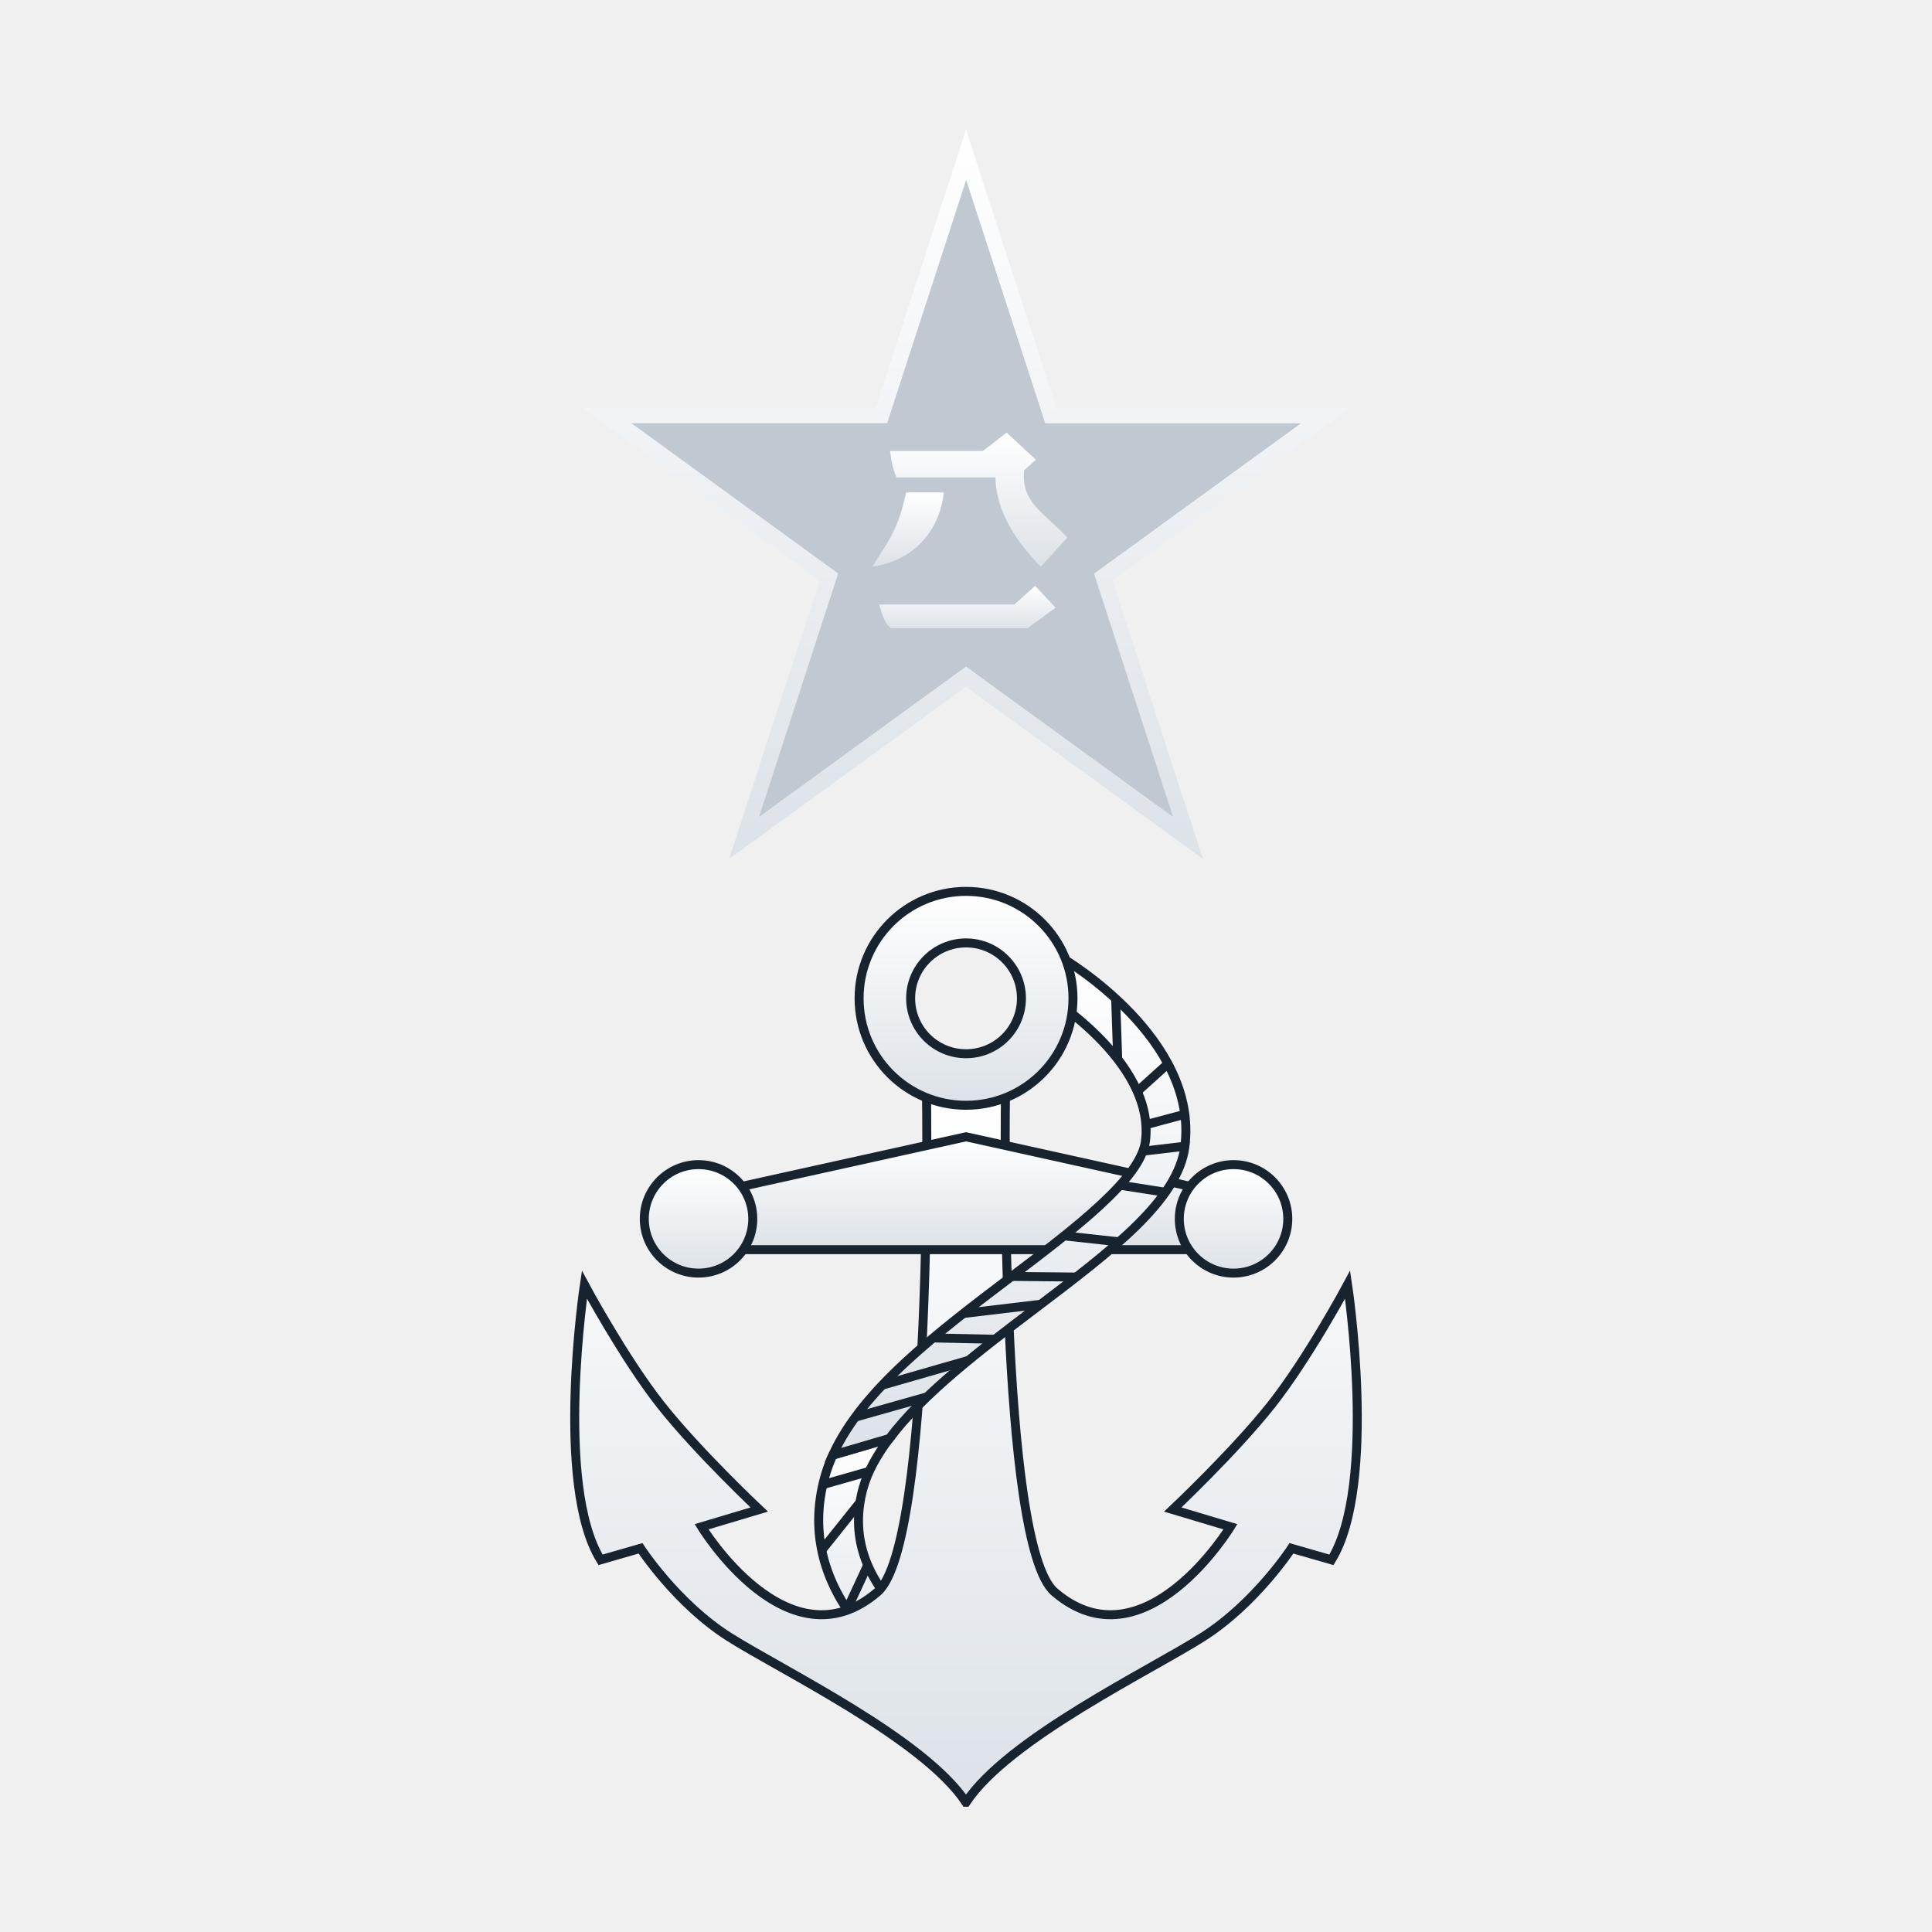
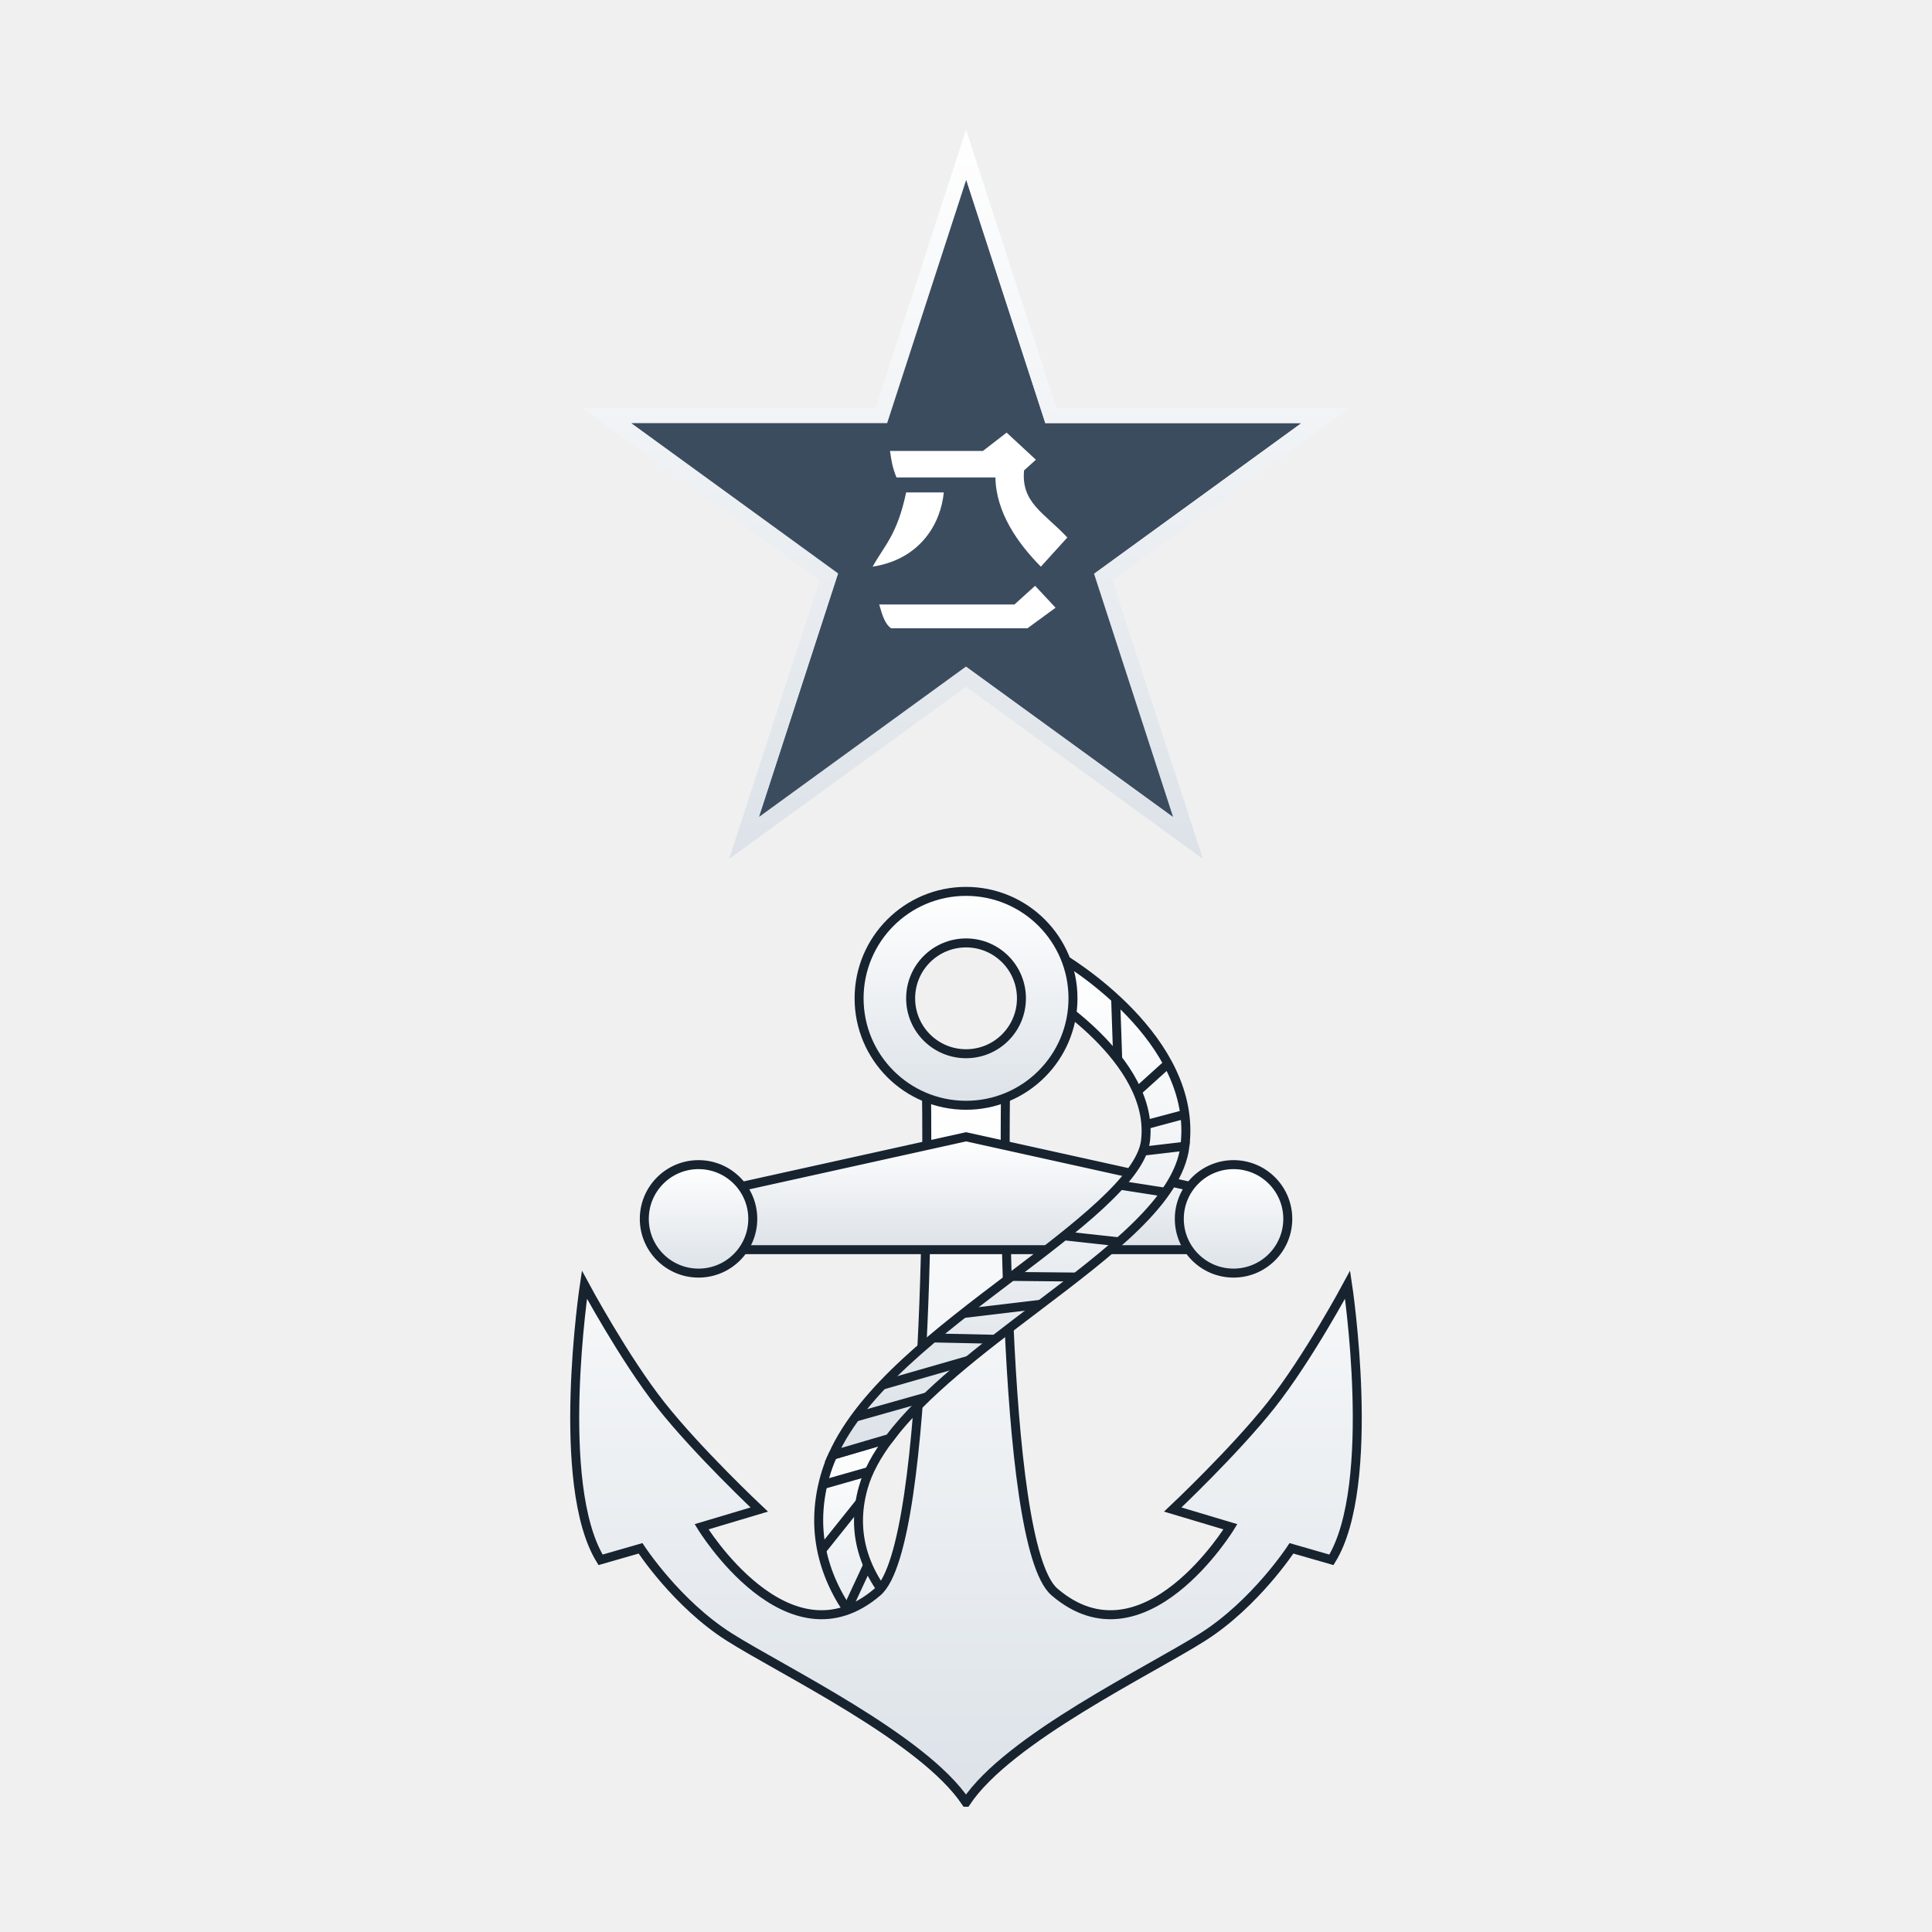
<svg xmlns="http://www.w3.org/2000/svg" width="256" height="256" viewBox="0 0 256 256">
  <defs>
    <linearGradient id="white" x1="0" y1="0" x2="0" y2="1">
      <stop stop-color="#ffffff" />
      <stop offset="1" stop-color="#dce2e8" />
    </linearGradient>
  </defs>
  <svg x="16" y="16" width="224" height="224" viewBox="117.941 128.21 89.149 188.26" preserveAspectRatio="xMidYMid meet">
    <g id="b">
      <path id="c" d="M205.21,160.23l-69.07,50.18,26.38-81.2,26.38,81.2-69.07-50.18" fill="url(#white)" />
-       <path id="d" d="M199.8,161.9l-60.31,43.82,23.04-70.9,23.04,70.9-60.31-43.82" fill="#c0c9d2" />
-       <polygon points="139.49 205.72 162.52 174.27 148.29 178.64 139.49 205.72" fill="#c0c9d2" />
-       <polygon points="125.25 161.9 162.52 174.27 153.73 161.9 125.25 161.9" fill="#c0c9d2" />
-       <polygon points="162.52 134.83 162.52 174.27 171.32 161.9 162.52 134.83" fill="#c0c9d2" />
-       <polygon points="199.8 161.9 162.52 174.27 176.76 178.64 199.8 161.9" fill="#c0c9d2" />
-       <polygon points="185.57 205.72 162.52 174.27 162.52 188.98 185.57 205.72" fill="#c0c9d2" />
-       <path id="e" d="M152.12,177.87c5.43-.86,7.61-4.94,7.92-8.27h-4.19c-1,4.75-2.44,5.92-3.73,8.27h0Z" fill="url(#white)" />
-       <path id="f" d="M154.05,164.98c.18,1.2,.25,1.75,.72,2.95h11.02c.07,3.9,2.46,7.3,5.06,9.94l2.95-3.25c-2.58-2.76-5.15-3.85-4.82-7.47l1.32-1.19-3.26-3.02-2.64,2.04h-10.35Z" fill="url(#white)" />
-       <path id="g" d="M152.85,182.08h15.06l2.3-2.08,2.28,2.44-3.13,2.29h-15.18c-.67-.44-.98-1.42-1.33-2.65h0Z" fill="url(#white)" />
+       <path id="d" d="M199.8,161.9l-60.31,43.82,23.04-70.9,23.04,70.9-60.31-43.82" fill="#3b4c5f" />
+       <polygon points="139.49 205.72 162.52 174.27 148.29 178.64 139.49 205.72" fill="#3b4c5f" />
+       <polygon points="125.25 161.9 162.52 174.27 153.73 161.9 125.25 161.9" fill="#3b4c5f" />
+       <polygon points="162.52 134.83 162.52 174.27 171.32 161.9 162.52 134.83" fill="#3b4c5f" />
+       <polygon points="199.8 161.9 162.52 174.27 176.76 178.64 199.8 161.9" fill="#3b4c5f" />
+       <polygon points="185.57 205.72 162.52 174.27 162.52 188.98 185.57 205.72" fill="#3b4c5f" />
+       <path id="e" d="M152.12,177.87c5.43-.86,7.61-4.94,7.92-8.27h-4.19c-1,4.75-2.44,5.92-3.73,8.27h0Z" fill="#ffffff" />
+       <path id="f" d="M154.05,164.98c.18,1.2,.25,1.75,.72,2.95h11.02c.07,3.9,2.46,7.3,5.06,9.94l2.95-3.25c-2.58-2.76-5.15-3.85-4.82-7.47l1.32-1.19-3.26-3.02-2.64,2.04h-10.35Z" fill="#ffffff" />
+       <path id="g" d="M152.85,182.08h15.06l2.3-2.08,2.28,2.44-3.13,2.29h-15.18c-.67-.44-.98-1.42-1.33-2.65h0Z" fill="#ffffff" />
    </g>
    <g>
      <g>
        <path d="M163.4,300.05l-1.76,4.06c-6.72-2.92-18.48-11.87-14.85-24.87,.23-.82,.52-1.63,.89-2.43l6.3-1.85c-1.37,1.82-2.4,3.65-2.91,5.48-1.45,5.16,.1,9.97,4.58,14.31,3.57,3.45,7.72,5.29,7.76,5.3Z" fill="url(#white)" stroke="#17232f" stroke-miterlimit="10" />
        <line x1="151.74" y1="278.62" x2="146.58" y2="280.09" fill="url(#white)" stroke="#17232f" stroke-miterlimit="10" />
        <line x1="150.71" y1="282.07" x2="146.45" y2="287.4" fill="url(#white)" stroke="#17232f" stroke-miterlimit="10" />
        <line x1="151.57" y1="289.06" x2="149.16" y2="294.24" fill="url(#white)" stroke="#17232f" stroke-miterlimit="10" />
      </g>
      <path d="M162.52,315.47c4.72-7.11,20.49-14.67,26.37-18.41,5.88-3.74,9.87-9.87,9.87-9.87l4.45,1.28c5.17-8.38,1.8-30.64,1.8-30.64,0,0-4.4,8.21-8.52,13.41s-10.95,11.63-10.95,11.63l6.42,1.92s-9.62,15.81-19.59,7.26c-6.22-5.33-5.46-55.36-5.46-55.36h-8.79s.75,50.04-5.46,55.36c-9.97,8.55-19.59-7.26-19.59-7.26l6.42-1.92s-6.84-6.43-10.95-11.63-8.52-13.41-8.52-13.41c0,0-3.37,22.26,1.8,30.64l4.45-1.28s3.99,6.14,9.87,9.87,21.65,11.3,26.37,18.41Z" fill="url(#white)" stroke="#17232f" stroke-miterlimit="10" />
      <polygon points="190.61 253.93 193.13 248.13 162.52 241.36 131.91 248.13 134.43 253.93 190.61 253.93" fill="url(#white)" stroke="#17232f" stroke-miterlimit="10" />
      <circle cx="132.73" cy="250.5" r="6.04" fill="url(#white)" stroke="#17232f" stroke-miterlimit="10" />
      <circle cx="192.31" cy="250.5" r="6.04" fill="url(#white)" stroke="#17232f" stroke-miterlimit="10" />
      <g>
        <path d="M186.9,242.41c-.76,6.01-8.11,11.58-16.62,18.03-5.96,4.51-12.5,9.47-16.3,14.52l-6.3,1.85c3.28-7.3,11.72-13.69,19.92-19.9,7.06-5.36,14.38-10.9,14.9-15.06,1.15-9.04-11.56-16.61-11.68-16.68l2.23-3.83c.63,.37,15.37,9.13,13.84,21.07Z" fill="url(#white)" stroke="#17232f" stroke-miterlimit="10" />
        <line x1="179.18" y1="225.97" x2="179.41" y2="232.71" fill="none" stroke="#17232f" stroke-miterlimit="10" />
        <line x1="185.01" y1="233.22" x2="181.59" y2="236.31" fill="none" stroke="#17232f" stroke-miterlimit="10" />
        <line x1="186.89" y1="238.85" x2="182.55" y2="240.01" fill="none" stroke="#17232f" stroke-miterlimit="10" />
        <line x1="186.9" y1="242.41" x2="182.22" y2="242.96" fill="none" stroke="#17232f" stroke-miterlimit="10" />
        <line x1="184.72" y1="247.54" x2="179.67" y2="246.75" fill="none" stroke="#17232f" stroke-miterlimit="10" />
        <line x1="179.56" y1="253.06" x2="173.45" y2="252.39" fill="none" stroke="#17232f" stroke-miterlimit="10" />
        <line x1="174.79" y1="256.98" x2="167.6" y2="256.91" fill="none" stroke="#17232f" stroke-miterlimit="10" />
        <line x1="170.84" y1="260.01" x2="162.21" y2="261.04" fill="none" stroke="#17232f" stroke-miterlimit="10" />
        <line x1="165.74" y1="263.91" x2="158.86" y2="263.76" fill="none" stroke="#17232f" stroke-miterlimit="10" />
        <line x1="162.82" y1="266.25" x2="153.21" y2="269.01" fill="none" stroke="#17232f" stroke-miterlimit="10" />
        <line x1="158.18" y1="270.32" x2="150.21" y2="272.57" fill="none" stroke="#17232f" stroke-miterlimit="10" />
      </g>
      <path d="M162.52,214.03c-6.58,0-11.91,5.33-11.91,11.91s5.33,11.91,11.91,11.91,11.91-5.33,11.91-11.91-5.33-11.91-11.91-11.91Zm0,18.08c-3.41,0-6.17-2.76-6.17-6.17s2.76-6.17,6.17-6.17,6.17,2.76,6.17,6.17-2.76,6.17-6.17,6.17Z" fill="url(#white)" stroke="#17232f" stroke-miterlimit="10" />
    </g>
  </svg>
</svg>
